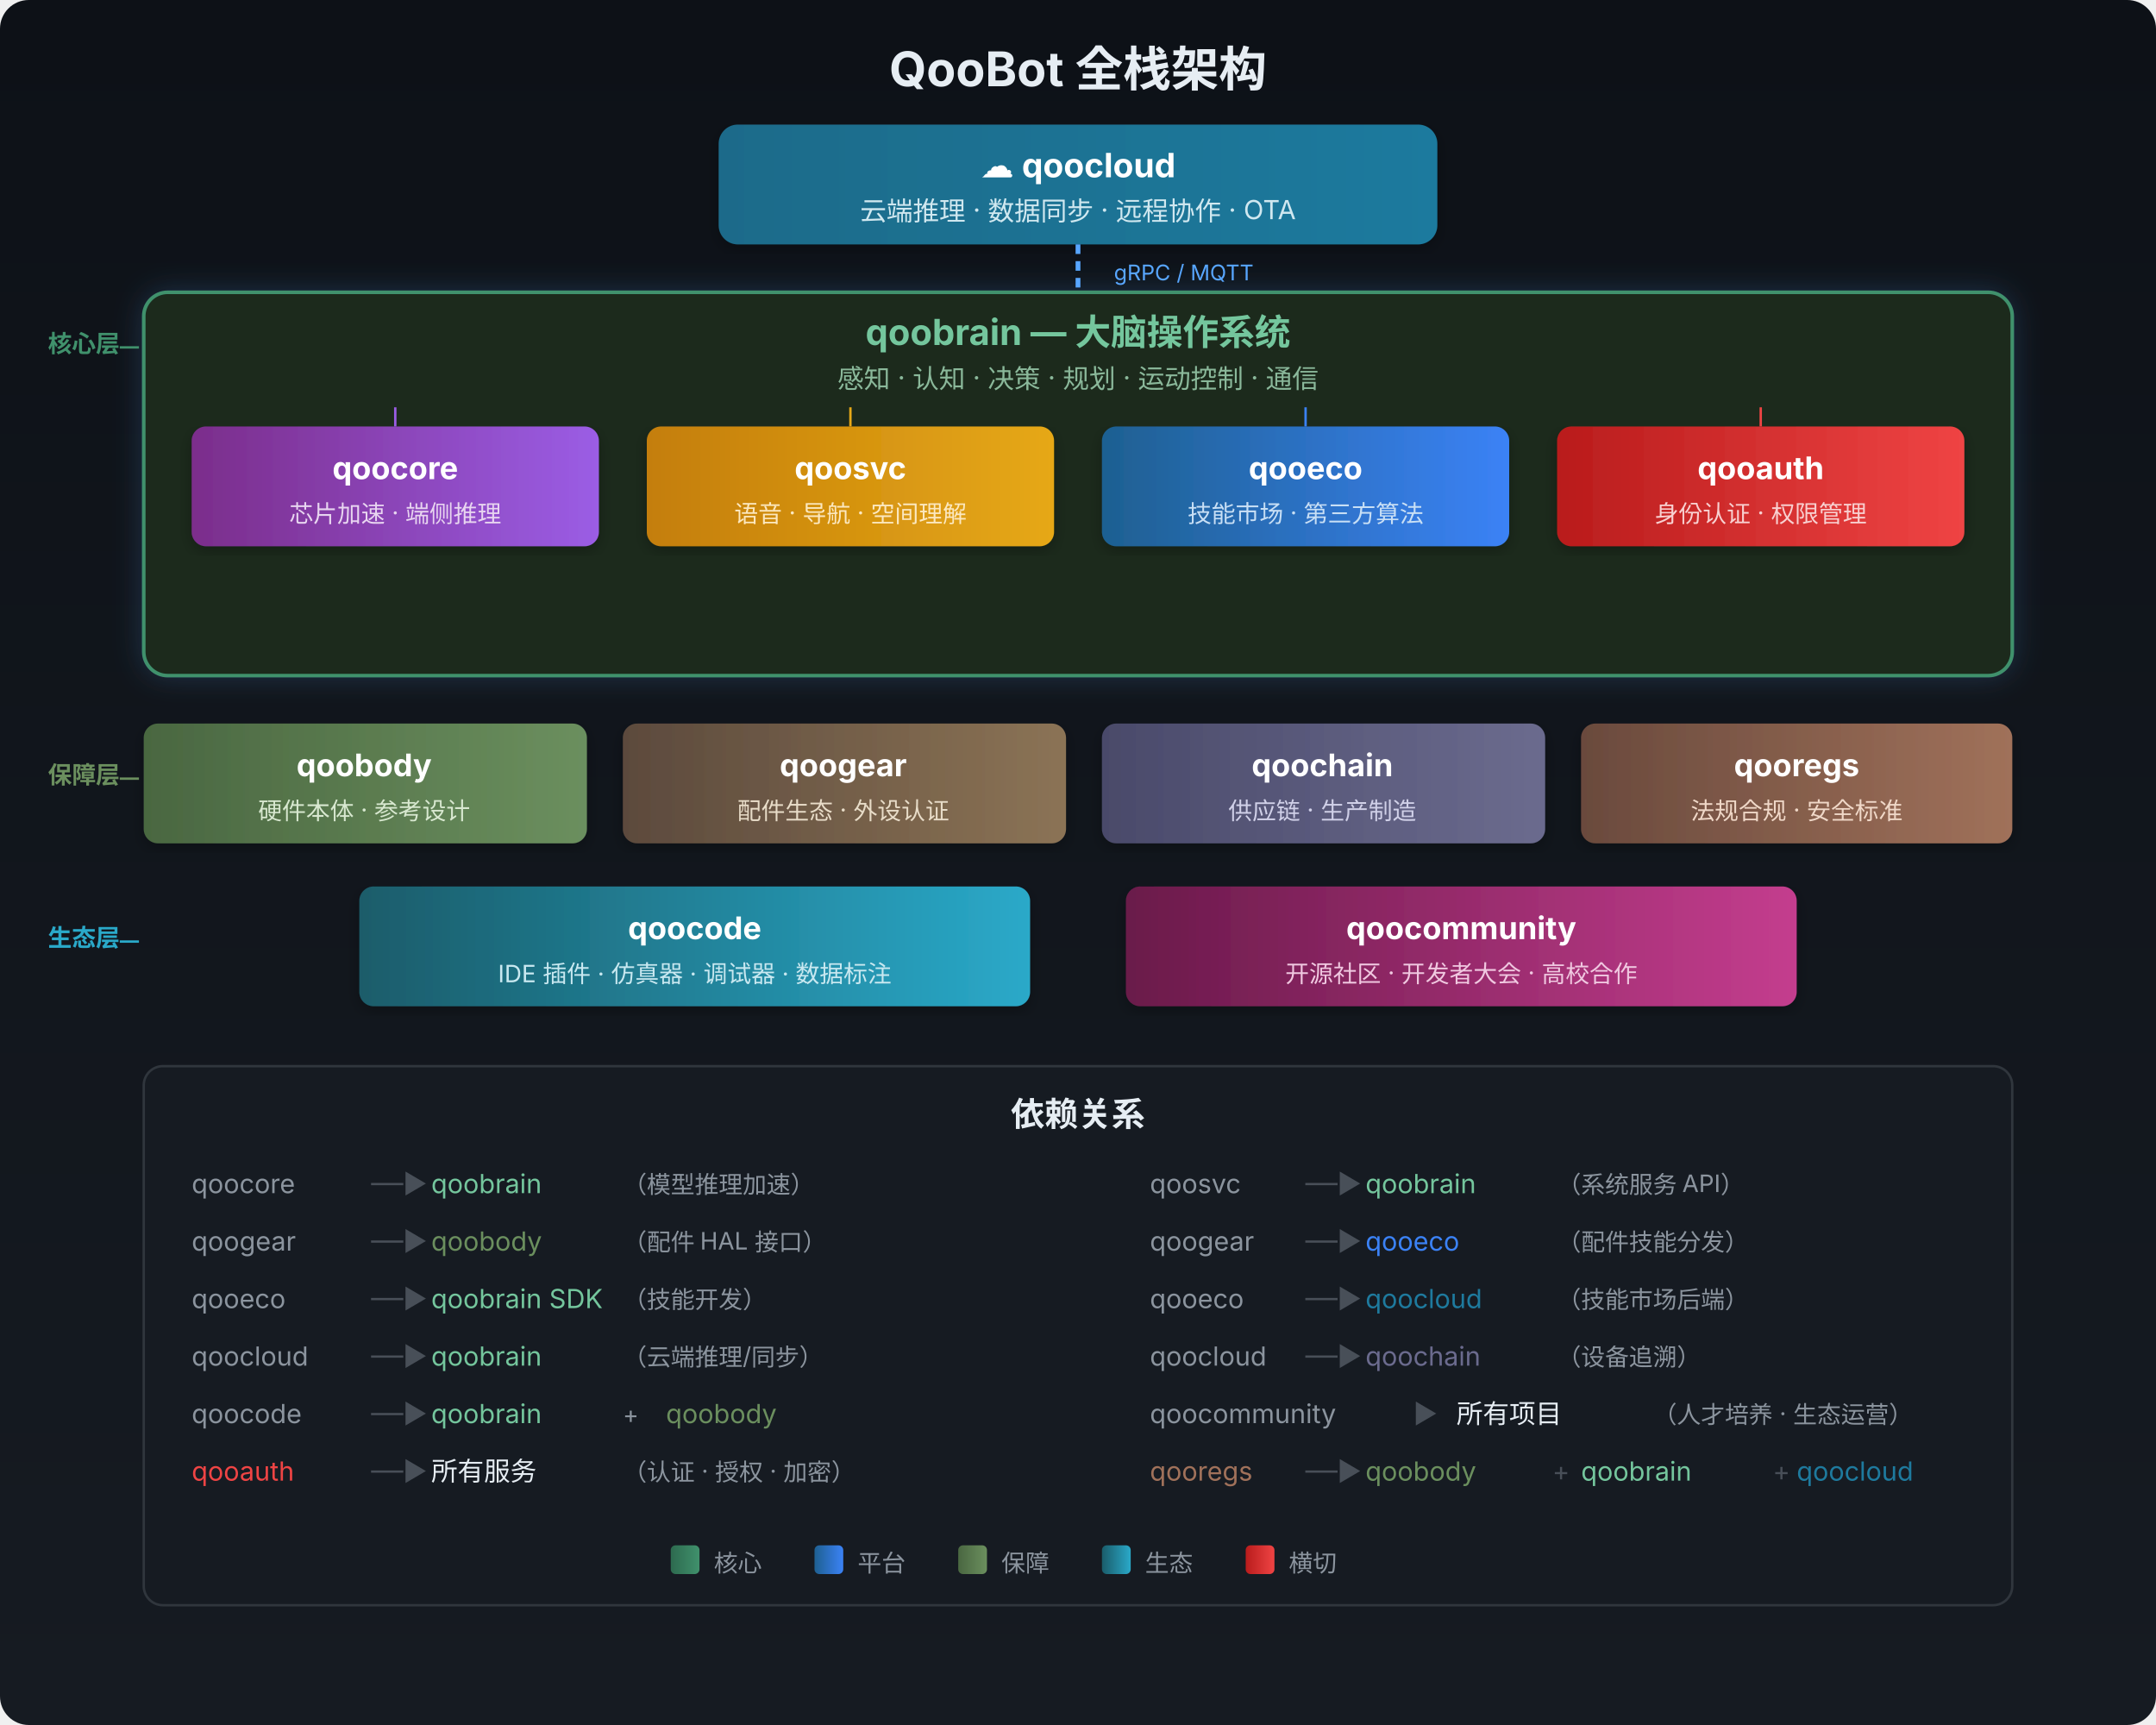
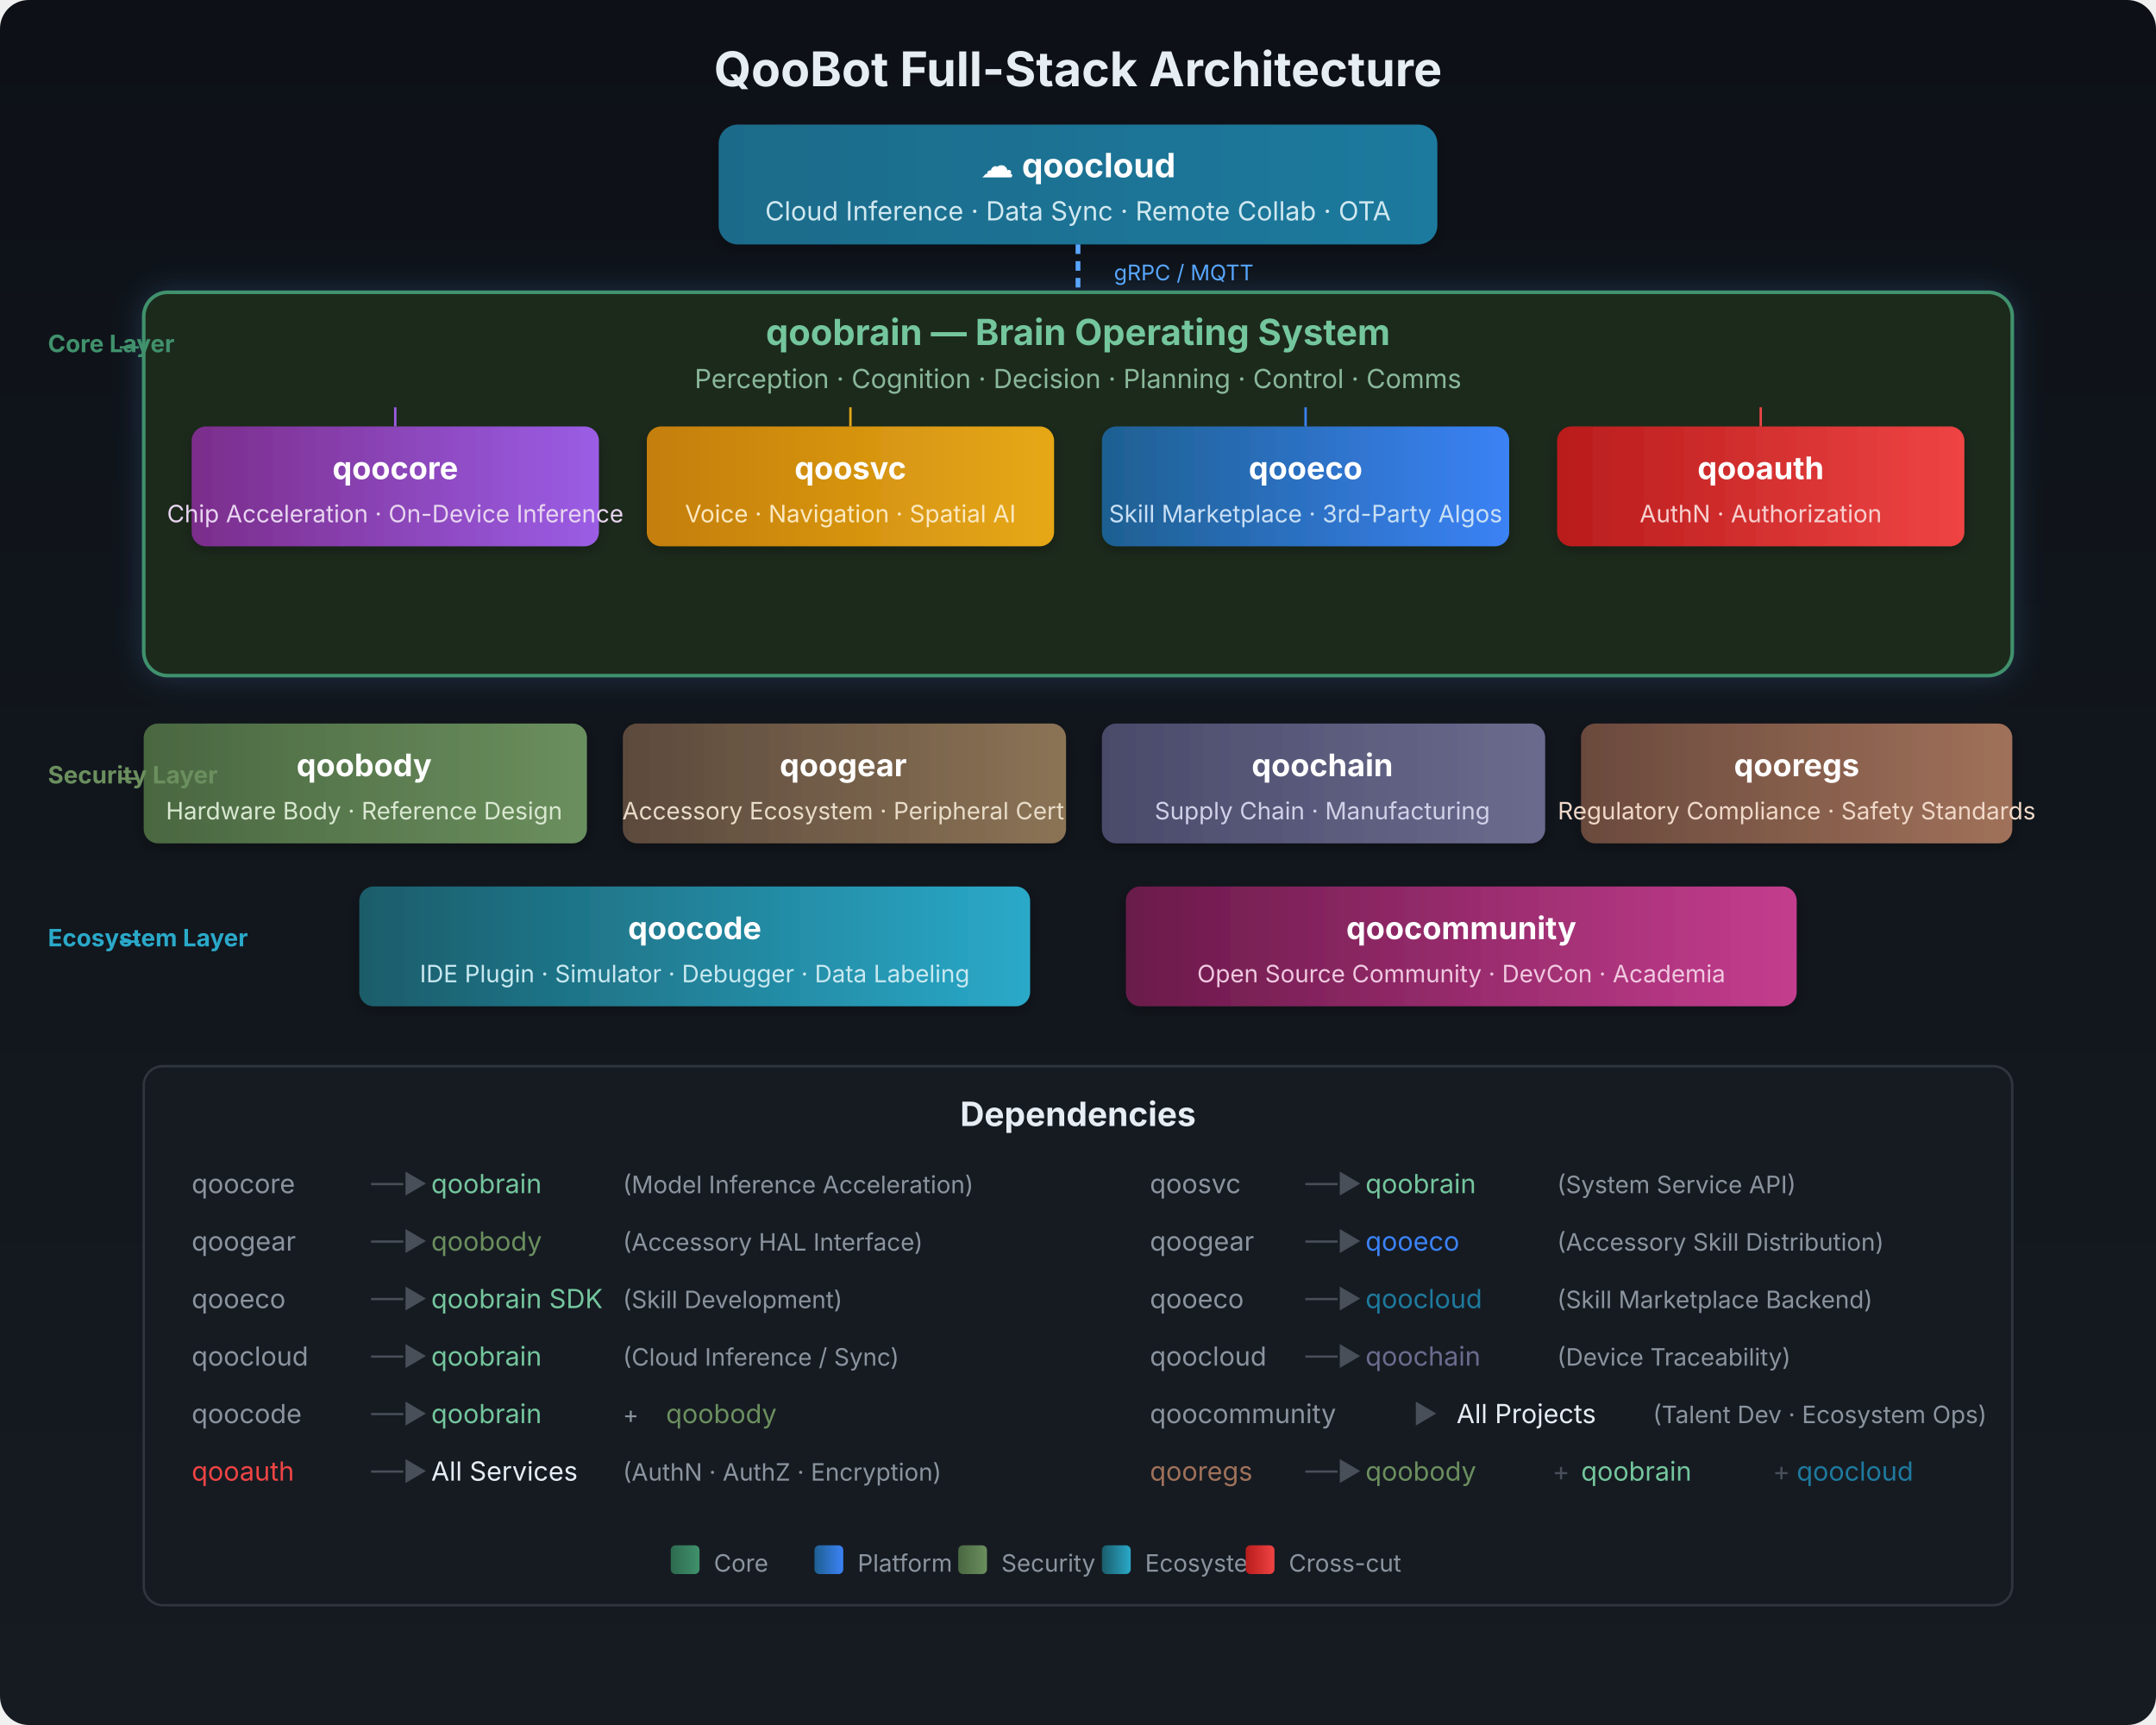
<svg xmlns="http://www.w3.org/2000/svg" viewBox="0 0 900 720" font-family="system-ui, -apple-system, sans-serif">
  <defs>
    <linearGradient id="bg" x1="0" y1="0" x2="0" y2="1">
      <stop offset="0%" stop-color="#0d1117" />
      <stop offset="100%" stop-color="#161b22" />
    </linearGradient>
    <linearGradient id="cloud" x1="0" y1="0" x2="1" y2="0">
      <stop offset="0%" stop-color="#1a6b8a" />
      <stop offset="100%" stop-color="#1e7a9e" />
    </linearGradient>
    <linearGradient id="brain" x1="0" y1="0" x2="1" y2="0">
      <stop offset="0%" stop-color="#2d6a4f" />
      <stop offset="100%" stop-color="#40916c" />
    </linearGradient>
    <linearGradient id="core" x1="0" y1="0" x2="1" y2="0">
      <stop offset="0%" stop-color="#7b2d8b" />
      <stop offset="100%" stop-color="#9b5de5" />
    </linearGradient>
    <linearGradient id="svc" x1="0" y1="0" x2="1" y2="0">
      <stop offset="0%" stop-color="#c47e0a" />
      <stop offset="100%" stop-color="#e6a817" />
    </linearGradient>
    <linearGradient id="eco" x1="0" y1="0" x2="1" y2="0">
      <stop offset="0%" stop-color="#1e6091" />
      <stop offset="100%" stop-color="#3b82f6" />
    </linearGradient>
    <linearGradient id="auth" x1="0" y1="0" x2="1" y2="0">
      <stop offset="0%" stop-color="#b91c1c" />
      <stop offset="100%" stop-color="#ef4444" />
    </linearGradient>
    <linearGradient id="body" x1="0" y1="0" x2="1" y2="0">
      <stop offset="0%" stop-color="#4a6741" />
      <stop offset="100%" stop-color="#6b8f5e" />
    </linearGradient>
    <linearGradient id="gear" x1="0" y1="0" x2="1" y2="0">
      <stop offset="0%" stop-color="#5c4a3d" />
      <stop offset="100%" stop-color="#8b7355" />
    </linearGradient>
    <linearGradient id="chain" x1="0" y1="0" x2="1" y2="0">
      <stop offset="0%" stop-color="#4a4a6a" />
      <stop offset="100%" stop-color="#6b6b8e" />
    </linearGradient>
    <linearGradient id="regs" x1="0" y1="0" x2="1" y2="0">
      <stop offset="0%" stop-color="#6a4a3d" />
      <stop offset="100%" stop-color="#a0715a" />
    </linearGradient>
    <linearGradient id="code" x1="0" y1="0" x2="1" y2="0">
      <stop offset="0%" stop-color="#1a5c6a" />
      <stop offset="100%" stop-color="#2aa9c9" />
    </linearGradient>
    <linearGradient id="community" x1="0" y1="0" x2="1" y2="0">
      <stop offset="0%" stop-color="#6a1a4a" />
      <stop offset="100%" stop-color="#c43d8e" />
    </linearGradient>
    <filter id="shadow" x="-4%" y="-4%" width="108%" height="112%">
      <feDropShadow dx="0" dy="2" stdDeviation="3" flood-color="#00000044" />
    </filter>
    <filter id="glow" x="-20%" y="-20%" width="140%" height="140%">
      <feDropShadow dx="0" dy="0" stdDeviation="6" flood-color="#58a6ff33" />
    </filter>
  </defs>
  <rect width="900" height="720" fill="url(#bg)" rx="12" />
-   <text x="450" y="36" text-anchor="middle" fill="#e6edf3" font-size="20" font-weight="bold">QooBot 全栈架构</text>
+   <text x="450" y="36" text-anchor="middle" fill="#e6edf3" font-size="20" font-weight="bold">QooBot Full-Stack Architecture</text>
  <rect x="300" y="52" width="300" height="50" rx="8" fill="url(#cloud)" filter="url(#shadow)" />
  <text x="450" y="74" text-anchor="middle" fill="#fff" font-size="14" font-weight="bold">☁️ qoocloud</text>
-   <text x="450" y="92" text-anchor="middle" fill="#d0e8f0" font-size="11">云端推理 · 数据同步 · 远程协作 · OTA</text>
+   <text x="450" y="92" text-anchor="middle" fill="#d0e8f0" font-size="11">Cloud Inference · Data Sync · Remote Collab · OTA</text>
  <line x1="450" y1="102" x2="450" y2="122" stroke="#58a6ff" stroke-width="2" stroke-dasharray="4,3" />
  <text x="465" y="117" fill="#58a6ff" font-size="9">gRPC / MQTT</text>
  <rect x="60" y="122" width="780" height="160" rx="10" fill="#1a2a1f" stroke="#40916c" stroke-width="1.5" filter="url(#glow)" />
-   <text x="450" y="144" text-anchor="middle" fill="#74c69d" font-size="15" font-weight="bold">qoobrain — 大脑操作系统</text>
-   <text x="450" y="162" text-anchor="middle" fill="#8ab89a" font-size="11">感知 · 认知 · 决策 · 规划 · 运动控制 · 通信</text>
+   <text x="450" y="144" text-anchor="middle" fill="#74c69d" font-size="15" font-weight="bold">qoobrain — Brain Operating System</text>
+   <text x="450" y="162" text-anchor="middle" fill="#8ab89a" font-size="11">Perception · Cognition · Decision · Planning · Control · Comms</text>
  <rect x="80" y="178" width="170" height="50" rx="6" fill="url(#core)" filter="url(#shadow)" />
  <text x="165" y="200" text-anchor="middle" fill="#fff" font-size="13" font-weight="bold">qoocore</text>
-   <text x="165" y="218" text-anchor="middle" fill="#e8d5f0" font-size="10">芯片加速 · 端侧推理</text>
+   <text x="165" y="218" text-anchor="middle" fill="#e8d5f0" font-size="10">Chip Acceleration · On-Device Inference</text>
  <rect x="270" y="178" width="170" height="50" rx="6" fill="url(#svc)" filter="url(#shadow)" />
  <text x="355" y="200" text-anchor="middle" fill="#fff" font-size="13" font-weight="bold">qoosvc</text>
-   <text x="355" y="218" text-anchor="middle" fill="#fce8c0" font-size="10">语音 · 导航 · 空间理解</text>
+   <text x="355" y="218" text-anchor="middle" fill="#fce8c0" font-size="10">Voice · Navigation · Spatial AI</text>
  <rect x="460" y="178" width="170" height="50" rx="6" fill="url(#eco)" filter="url(#shadow)" />
  <text x="545" y="200" text-anchor="middle" fill="#fff" font-size="13" font-weight="bold">qooeco</text>
-   <text x="545" y="218" text-anchor="middle" fill="#c8dff5" font-size="10">技能市场 · 第三方算法</text>
+   <text x="545" y="218" text-anchor="middle" fill="#c8dff5" font-size="10">Skill Marketplace · 3rd-Party Algos</text>
  <rect x="650" y="178" width="170" height="50" rx="6" fill="url(#auth)" filter="url(#shadow)" />
  <text x="735" y="200" text-anchor="middle" fill="#fff" font-size="13" font-weight="bold">qooauth</text>
-   <text x="735" y="218" text-anchor="middle" fill="#f8d0d0" font-size="10">身份认证 · 权限管理</text>
+   <text x="735" y="218" text-anchor="middle" fill="#f8d0d0" font-size="10">AuthN · Authorization</text>
  <line x1="165" y1="178" x2="165" y2="170" stroke="#9b5de5" stroke-width="1" />
  <line x1="355" y1="178" x2="355" y2="170" stroke="#e6a817" stroke-width="1" />
  <line x1="545" y1="178" x2="545" y2="170" stroke="#3b82f6" stroke-width="1" />
  <line x1="735" y1="178" x2="735" y2="170" stroke="#ef4444" stroke-width="1" />
  <rect x="60" y="302" width="185" height="50" rx="6" fill="url(#body)" filter="url(#shadow)" />
  <text x="152" y="324" text-anchor="middle" fill="#fff" font-size="13" font-weight="bold">qoobody</text>
-   <text x="152" y="342" text-anchor="middle" fill="#d8e8d0" font-size="10">硬件本体 · 参考设计</text>
+   <text x="152" y="342" text-anchor="middle" fill="#d8e8d0" font-size="10">Hardware Body · Reference Design</text>
  <rect x="260" y="302" width="185" height="50" rx="6" fill="url(#gear)" filter="url(#shadow)" />
  <text x="352" y="324" text-anchor="middle" fill="#fff" font-size="13" font-weight="bold">qoogear</text>
-   <text x="352" y="342" text-anchor="middle" fill="#e8dcc8" font-size="10">配件生态 · 外设认证</text>
+   <text x="352" y="342" text-anchor="middle" fill="#e8dcc8" font-size="10">Accessory Ecosystem · Peripheral Cert</text>
  <rect x="460" y="302" width="185" height="50" rx="6" fill="url(#chain)" filter="url(#shadow)" />
  <text x="552" y="324" text-anchor="middle" fill="#fff" font-size="13" font-weight="bold">qoochain</text>
-   <text x="552" y="342" text-anchor="middle" fill="#d0d0e8" font-size="10">供应链 · 生产制造</text>
+   <text x="552" y="342" text-anchor="middle" fill="#d0d0e8" font-size="10">Supply Chain · Manufacturing</text>
  <rect x="660" y="302" width="180" height="50" rx="6" fill="url(#regs)" filter="url(#shadow)" />
  <text x="750" y="324" text-anchor="middle" fill="#fff" font-size="13" font-weight="bold">qooregs</text>
-   <text x="750" y="342" text-anchor="middle" fill="#f0d8c8" font-size="10">法规合规 · 安全标准</text>
+   <text x="750" y="342" text-anchor="middle" fill="#f0d8c8" font-size="10">Regulatory Compliance · Safety Standards</text>
  <rect x="150" y="370" width="280" height="50" rx="6" fill="url(#code)" filter="url(#shadow)" />
  <text x="290" y="392" text-anchor="middle" fill="#fff" font-size="13" font-weight="bold">qoocode</text>
-   <text x="290" y="410" text-anchor="middle" fill="#c8e8f0" font-size="10">IDE 插件 · 仿真器 · 调试器 · 数据标注</text>
+   <text x="290" y="410" text-anchor="middle" fill="#c8e8f0" font-size="10">IDE Plugin · Simulator · Debugger · Data Labeling</text>
  <rect x="470" y="370" width="280" height="50" rx="6" fill="url(#community)" filter="url(#shadow)" />
  <text x="610" y="392" text-anchor="middle" fill="#fff" font-size="13" font-weight="bold">qoocommunity</text>
-   <text x="610" y="410" text-anchor="middle" fill="#f0c8e0" font-size="10">开源社区 · 开发者大会 · 高校合作</text>
-   <text x="20" y="147" fill="#40916c" font-size="10" font-weight="bold">核心层</text>
+   <text x="610" y="410" text-anchor="middle" fill="#f0c8e0" font-size="10">Open Source Community · DevCon · Academia</text>
+   <text x="20" y="147" fill="#40916c" font-size="10" font-weight="bold">Core Layer</text>
  <line x1="50" y1="145" x2="58" y2="145" stroke="#40916c" stroke-width="1" />
-   <text x="20" y="327" fill="#6b8f5e" font-size="10" font-weight="bold">保障层</text>
+   <text x="20" y="327" fill="#6b8f5e" font-size="10" font-weight="bold">Security Layer</text>
  <line x1="50" y1="325" x2="58" y2="325" stroke="#6b8f5e" stroke-width="1" />
-   <text x="20" y="395" fill="#2aa9c9" font-size="10" font-weight="bold">生态层</text>
+   <text x="20" y="395" fill="#2aa9c9" font-size="10" font-weight="bold">Ecosystem Layer</text>
  <line x1="50" y1="393" x2="58" y2="393" stroke="#2aa9c9" stroke-width="1" />
  <rect x="60" y="445" width="780" height="225" rx="8" fill="#161b22" stroke="#30363d" stroke-width="1" />
-   <text x="450" y="470" text-anchor="middle" fill="#e6edf3" font-size="14" font-weight="bold">依赖关系</text>
+   <text x="450" y="470" text-anchor="middle" fill="#e6edf3" font-size="14" font-weight="bold">Dependencies</text>
  <text x="80" y="498" fill="#8b949e" font-size="11">qoocore</text>
  <text x="155" y="498" fill="#484f58" font-size="11">──►</text>
  <text x="180" y="498" fill="#74c69d" font-size="11">qoobrain</text>
-   <text x="260" y="498" fill="#8b949e" font-size="10">（模型推理加速）</text>
+   <text x="260" y="498" fill="#8b949e" font-size="10">(Model Inference Acceleration)</text>
  <text x="480" y="498" fill="#8b949e" font-size="11">qoosvc</text>
  <text x="545" y="498" fill="#484f58" font-size="11">──►</text>
  <text x="570" y="498" fill="#74c69d" font-size="11">qoobrain</text>
-   <text x="650" y="498" fill="#8b949e" font-size="10">（系统服务 API）</text>
+   <text x="650" y="498" fill="#8b949e" font-size="10">(System Service API)</text>
  <text x="80" y="522" fill="#8b949e" font-size="11">qoogear</text>
  <text x="155" y="522" fill="#484f58" font-size="11">──►</text>
  <text x="180" y="522" fill="#6b8f5e" font-size="11">qoobody</text>
-   <text x="260" y="522" fill="#8b949e" font-size="10">（配件 HAL 接口）</text>
+   <text x="260" y="522" fill="#8b949e" font-size="10">(Accessory HAL Interface)</text>
  <text x="480" y="522" fill="#8b949e" font-size="11">qoogear</text>
  <text x="545" y="522" fill="#484f58" font-size="11">──►</text>
  <text x="570" y="522" fill="#3b82f6" font-size="11">qooeco</text>
-   <text x="650" y="522" fill="#8b949e" font-size="10">（配件技能分发）</text>
+   <text x="650" y="522" fill="#8b949e" font-size="10">(Accessory Skill Distribution)</text>
  <text x="80" y="546" fill="#8b949e" font-size="11">qooeco</text>
  <text x="155" y="546" fill="#484f58" font-size="11">──►</text>
  <text x="180" y="546" fill="#74c69d" font-size="11">qoobrain SDK</text>
-   <text x="260" y="546" fill="#8b949e" font-size="10">（技能开发）</text>
+   <text x="260" y="546" fill="#8b949e" font-size="10">(Skill Development)</text>
  <text x="480" y="546" fill="#8b949e" font-size="11">qooeco</text>
  <text x="545" y="546" fill="#484f58" font-size="11">──►</text>
  <text x="570" y="546" fill="#1e7a9e" font-size="11">qoocloud</text>
-   <text x="650" y="546" fill="#8b949e" font-size="10">（技能市场后端）</text>
+   <text x="650" y="546" fill="#8b949e" font-size="10">(Skill Marketplace Backend)</text>
  <text x="80" y="570" fill="#8b949e" font-size="11">qoocloud</text>
  <text x="155" y="570" fill="#484f58" font-size="11">──►</text>
  <text x="180" y="570" fill="#74c69d" font-size="11">qoobrain</text>
-   <text x="260" y="570" fill="#8b949e" font-size="10">（云端推理/同步）</text>
+   <text x="260" y="570" fill="#8b949e" font-size="10">(Cloud Inference / Sync)</text>
  <text x="480" y="570" fill="#8b949e" font-size="11">qoocloud</text>
  <text x="545" y="570" fill="#484f58" font-size="11">──►</text>
  <text x="570" y="570" fill="#6b6b8e" font-size="11">qoochain</text>
-   <text x="650" y="570" fill="#8b949e" font-size="10">（设备追溯）</text>
+   <text x="650" y="570" fill="#8b949e" font-size="10">(Device Traceability)</text>
  <text x="80" y="594" fill="#8b949e" font-size="11">qoocode</text>
  <text x="155" y="594" fill="#484f58" font-size="11">──►</text>
  <text x="180" y="594" fill="#74c69d" font-size="11">qoobrain</text>
  <text x="260" y="594" fill="#8b949e" font-size="10">+</text>
  <text x="278" y="594" fill="#6b8f5e" font-size="11">qoobody</text>
  <text x="480" y="594" fill="#8b949e" font-size="11">qoocommunity</text>
  <text x="590" y="594" fill="#484f58" font-size="11">►</text>
-   <text x="608" y="594" fill="#e6edf3" font-size="11">所有项目</text>
-   <text x="690" y="594" fill="#8b949e" font-size="10">（人才培养 · 生态运营）</text>
+   <text x="608" y="594" fill="#e6edf3" font-size="11">All Projects</text>
+   <text x="690" y="594" fill="#8b949e" font-size="10">(Talent Dev · Ecosystem Ops)</text>
  <text x="80" y="618" fill="#ef4444" font-size="11">qooauth</text>
  <text x="155" y="618" fill="#484f58" font-size="11">──►</text>
-   <text x="180" y="618" fill="#e6edf3" font-size="11">所有服务</text>
-   <text x="260" y="618" fill="#8b949e" font-size="10">（认证 · 授权 · 加密）</text>
+   <text x="180" y="618" fill="#e6edf3" font-size="11">All Services</text>
+   <text x="260" y="618" fill="#8b949e" font-size="10">(AuthN · AuthZ · Encryption)</text>
  <text x="480" y="618" fill="#a0715a" font-size="11">qooregs</text>
  <text x="545" y="618" fill="#484f58" font-size="11">──►</text>
  <text x="570" y="618" fill="#6b8f5e" font-size="11">qoobody</text>
  <text x="648" y="618" fill="#484f58" font-size="11">+</text>
  <text x="660" y="618" fill="#74c69d" font-size="11">qoobrain</text>
  <text x="740" y="618" fill="#484f58" font-size="11">+</text>
  <text x="750" y="618" fill="#1e7a9e" font-size="11">qoocloud</text>
  <rect x="280" y="645" width="12" height="12" rx="2" fill="url(#brain)" />
-   <text x="298" y="656" fill="#8b949e" font-size="10">核心</text>
+   <text x="298" y="656" fill="#8b949e" font-size="10">Core</text>
  <rect x="340" y="645" width="12" height="12" rx="2" fill="url(#eco)" />
-   <text x="358" y="656" fill="#8b949e" font-size="10">平台</text>
+   <text x="358" y="656" fill="#8b949e" font-size="10">Platform</text>
  <rect x="400" y="645" width="12" height="12" rx="2" fill="url(#body)" />
-   <text x="418" y="656" fill="#8b949e" font-size="10">保障</text>
+   <text x="418" y="656" fill="#8b949e" font-size="10">Security</text>
  <rect x="460" y="645" width="12" height="12" rx="2" fill="url(#code)" />
-   <text x="478" y="656" fill="#8b949e" font-size="10">生态</text>
+   <text x="478" y="656" fill="#8b949e" font-size="10">Ecosystem</text>
  <rect x="520" y="645" width="12" height="12" rx="2" fill="url(#auth)" />
-   <text x="538" y="656" fill="#8b949e" font-size="10">横切</text>
+   <text x="538" y="656" fill="#8b949e" font-size="10">Cross-cut</text>
</svg>
